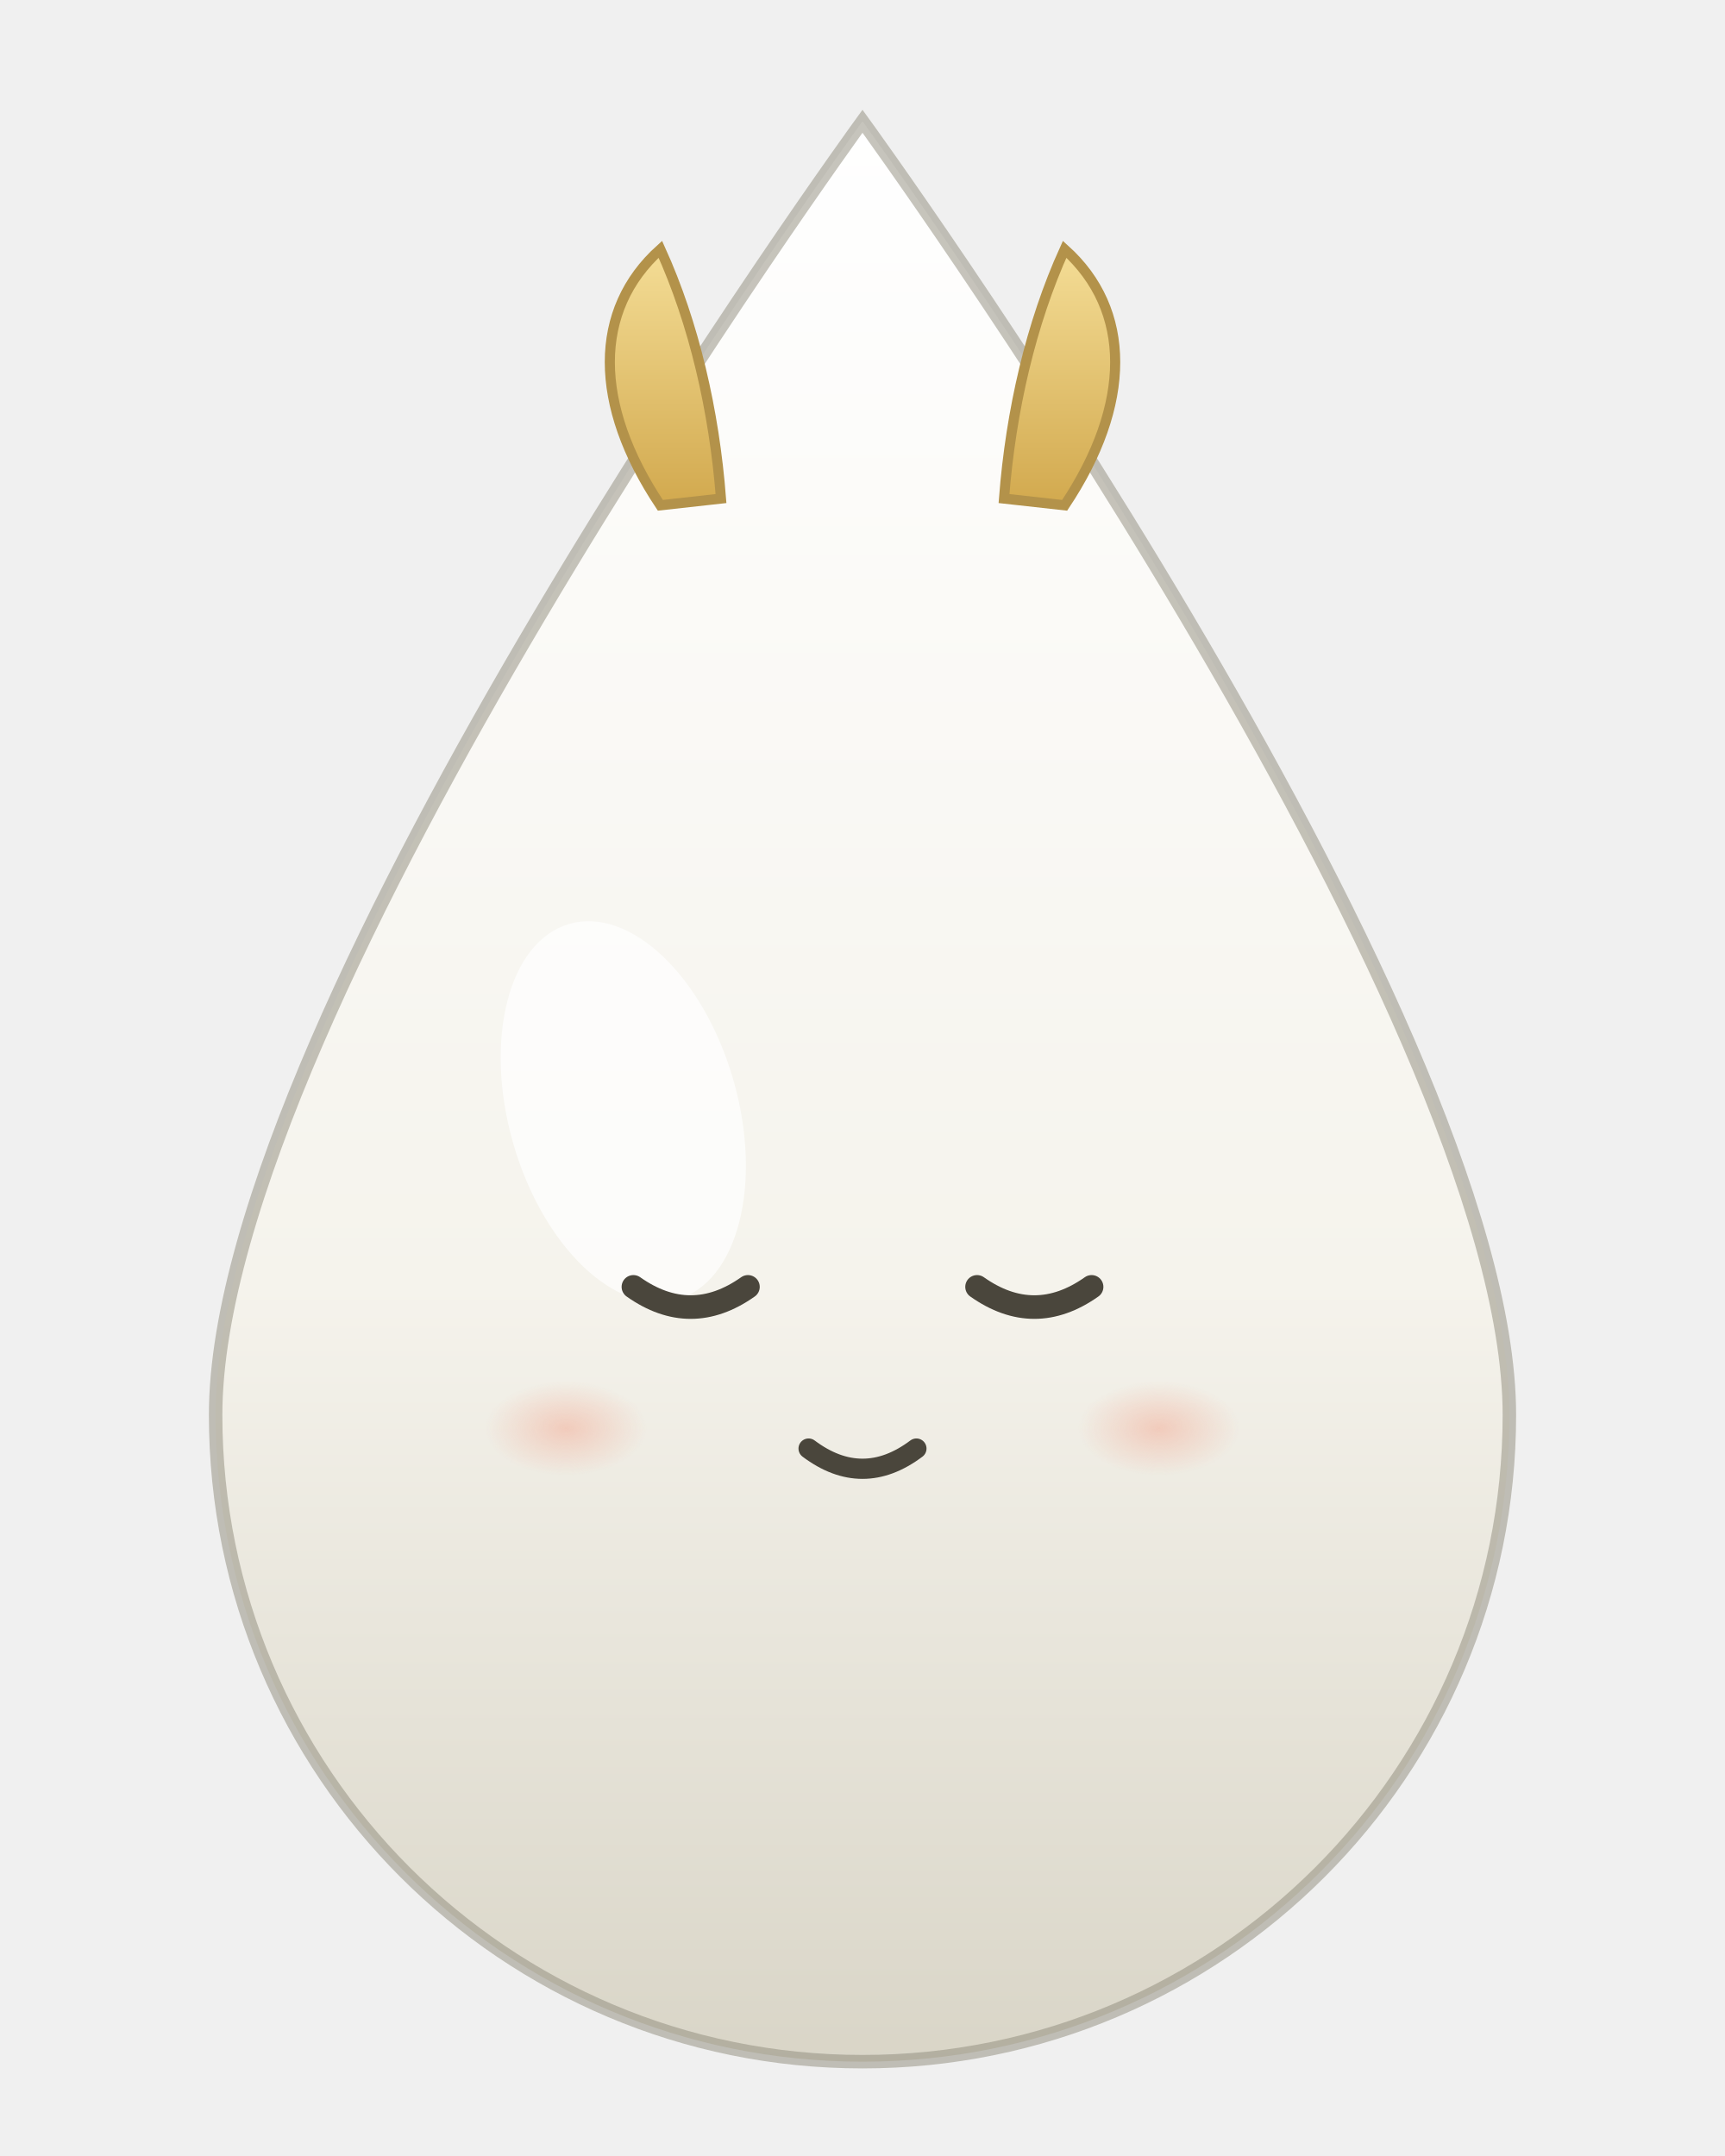
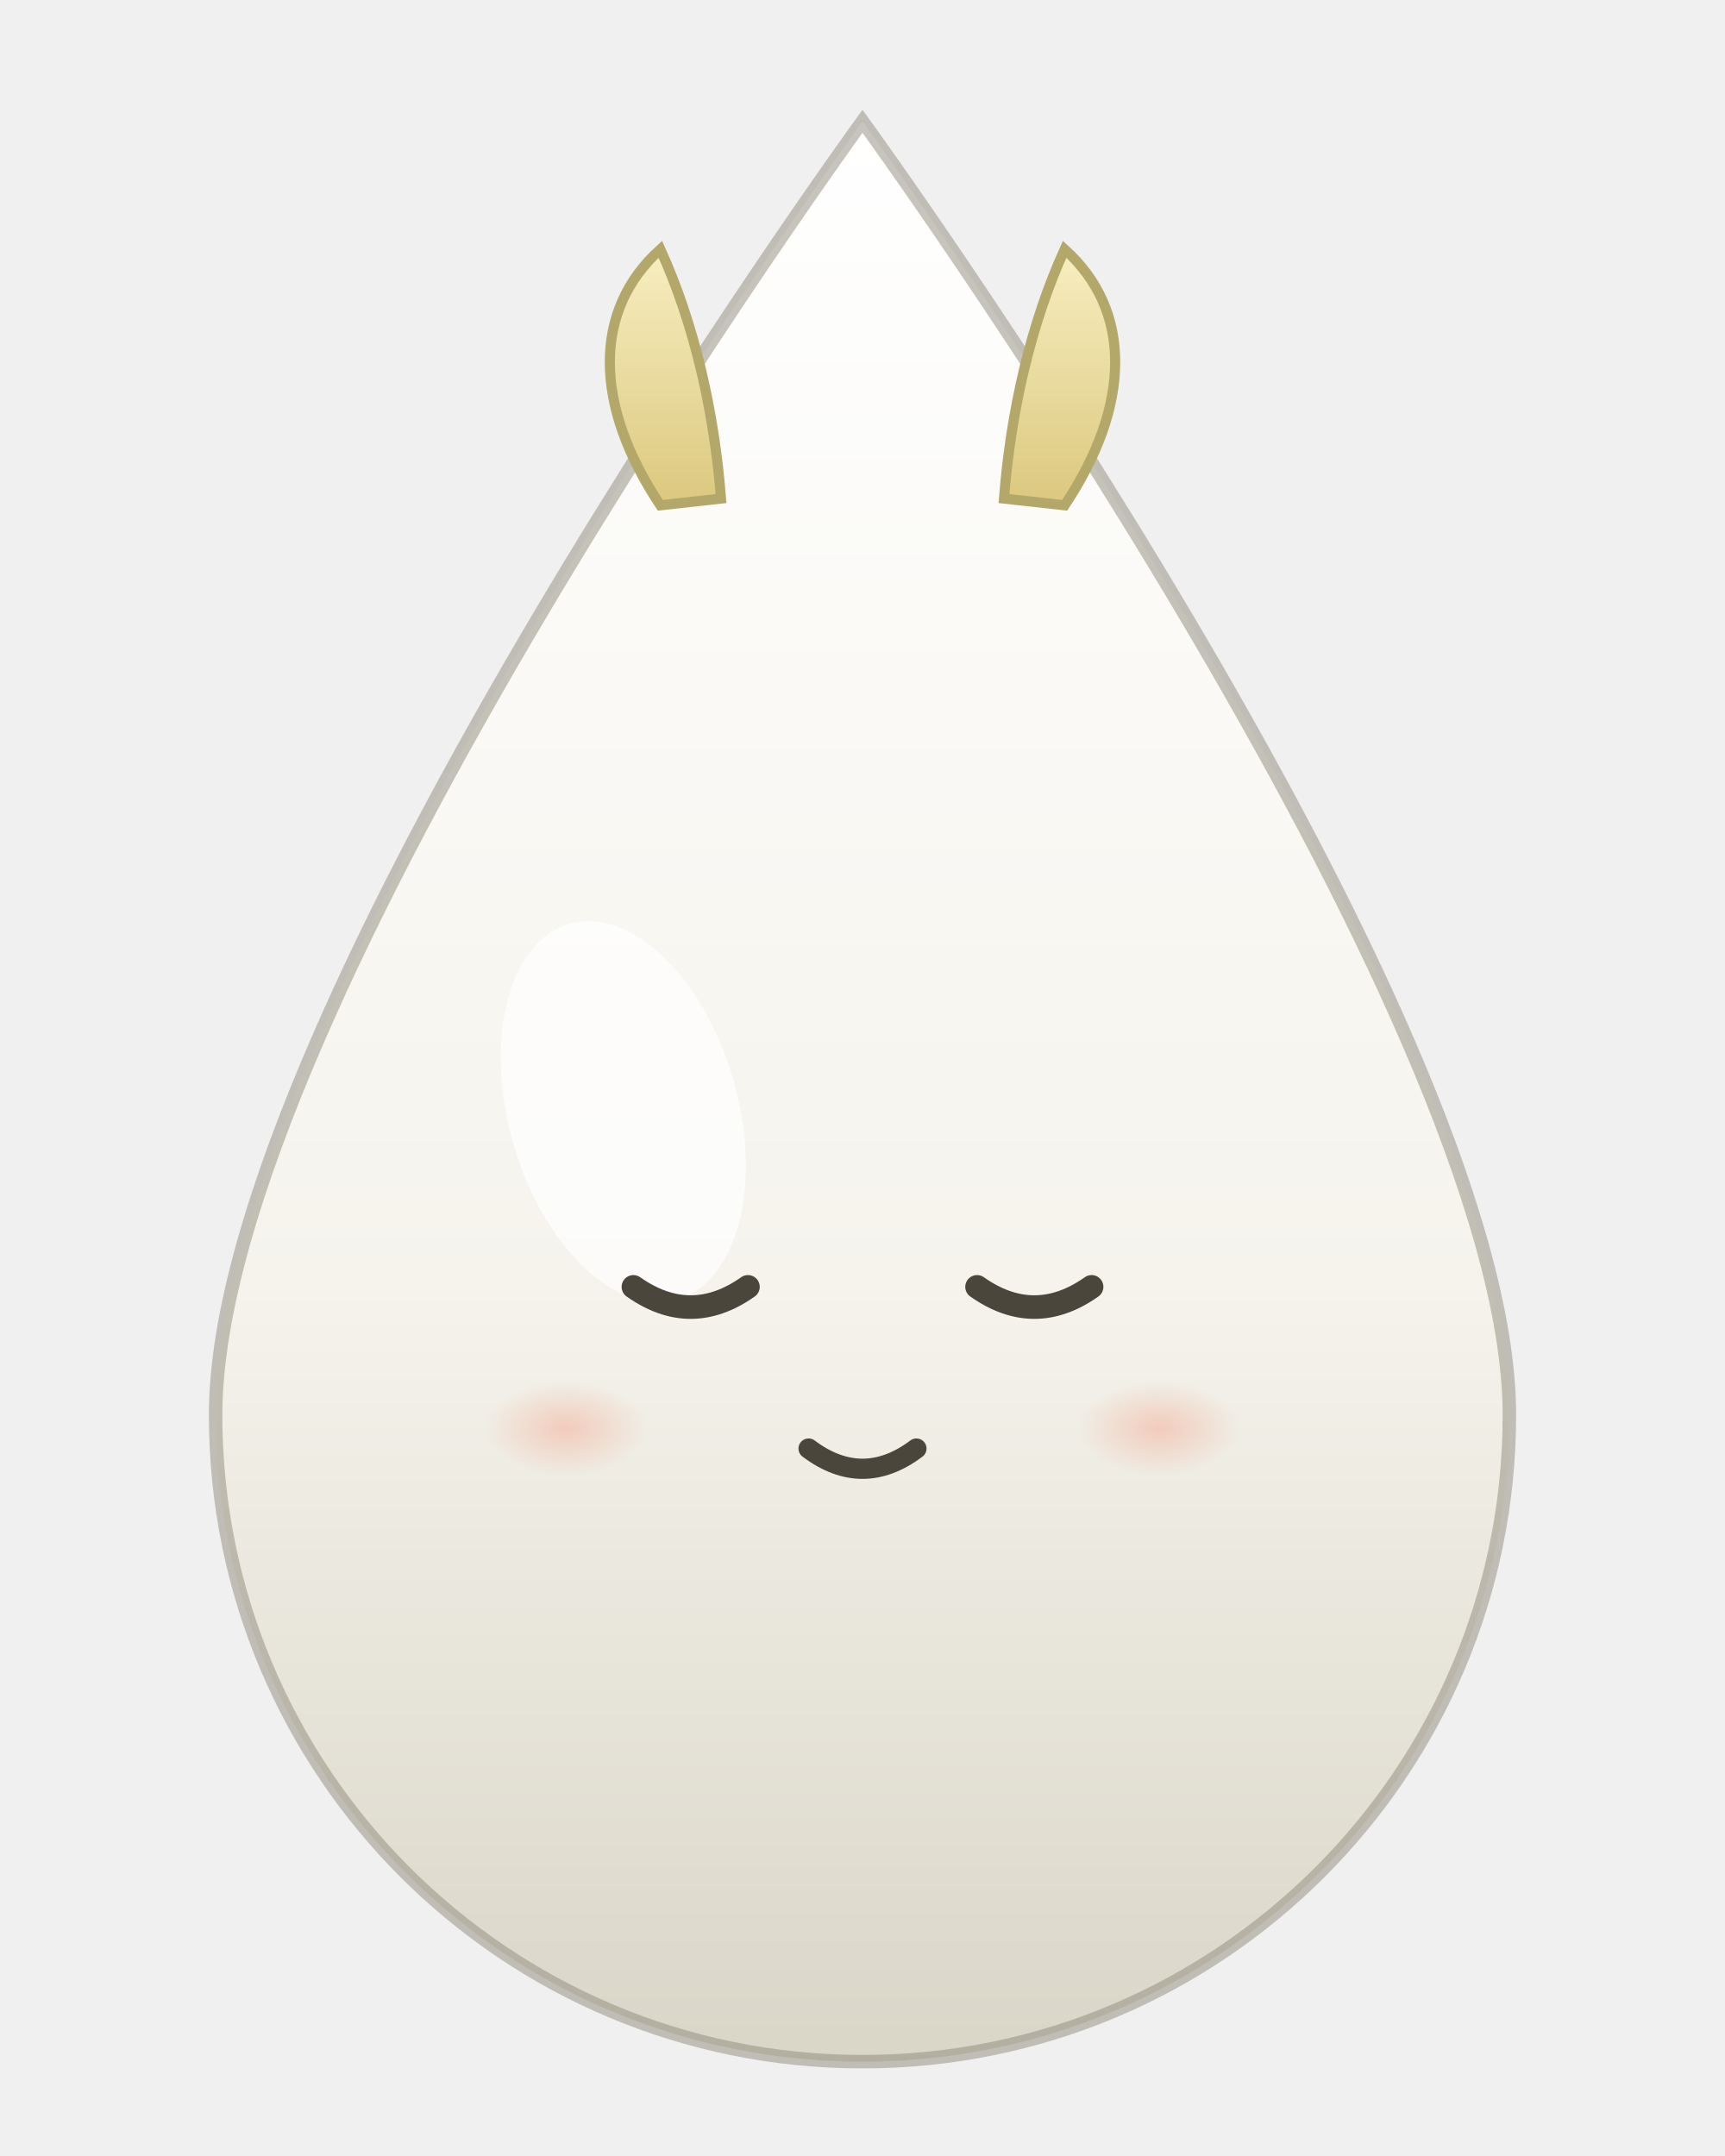
<svg xmlns="http://www.w3.org/2000/svg" width="512" height="640" viewBox="0 0 512 640">
  <defs>
    <linearGradient id="body" x1="0" y1="0" x2="0" y2="1">
      <stop offset="0" stop-color="#ffffff" />
      <stop offset="0.6" stop-color="#f5f3ec" />
      <stop offset="1" stop-color="#d9d5c7" />
    </linearGradient>
    <radialGradient id="blush" cx="0.5" cy="0.5" r="0.5">
      <stop offset="0" stop-color="#f2b4a0" stop-opacity="0.6" />
      <stop offset="1" stop-color="#f2b4a0" stop-opacity="0" />
    </radialGradient>
    <linearGradient id="horn" x1="0" y1="0" x2="0" y2="1">
-       <stop offset="0" stop-color="#f4dd96" />
-       <stop offset="1" stop-color="#d2a94e" />
+       <stop offset="0" stop-color="#f7eec0" />
+       <stop offset="1" stop-color="#dcc87e" />
    </linearGradient>
  </defs>
  <path d="M256 36 C 256 36 448 300 448 420 A 192 192 0 1 1 64 420 C 64 300 256 36 256 36 Z" fill="url(#body)" stroke="#8f8b7a" stroke-width="4" stroke-opacity="0.5" />
  <ellipse cx="185" cy="330" rx="34" ry="58" fill="#ffffff" opacity="0.7" transform="rotate(-16 185 330)" />
-   <path d="M196 150 C 176 120 176 92 196 74 C 206 96 212 122 214 148 Z" fill="url(#horn)" stroke="#b3924a" stroke-width="3" />
-   <path d="M316 150 C 336 120 336 92 316 74 C 306 96 300 122 298 148 Z" fill="url(#horn)" stroke="#b3924a" stroke-width="3" />
+   <path d="M196 150 C 176 120 176 92 196 74 C 206 96 212 122 214 148 Z" fill="url(#horn)" stroke="#b3a76a" stroke-width="3" />
+   <path d="M316 150 C 336 120 336 92 316 74 C 306 96 300 122 298 148 Z" fill="url(#horn)" stroke="#b3a76a" stroke-width="3" />
  <path d="M188 382 Q 205 394 222 382" fill="none" stroke="#4a463c" stroke-width="7" stroke-linecap="round" />
  <path d="M290 382 Q 307 394 324 382" fill="none" stroke="#4a463c" stroke-width="7" stroke-linecap="round" />
  <path d="M240 430 Q 256 442 272 430" fill="none" stroke="#4a463c" stroke-width="6" stroke-linecap="round" />
  <ellipse cx="168" cy="424" rx="24" ry="14" fill="url(#blush)" />
  <ellipse cx="344" cy="424" rx="24" ry="14" fill="url(#blush)" />
</svg>
